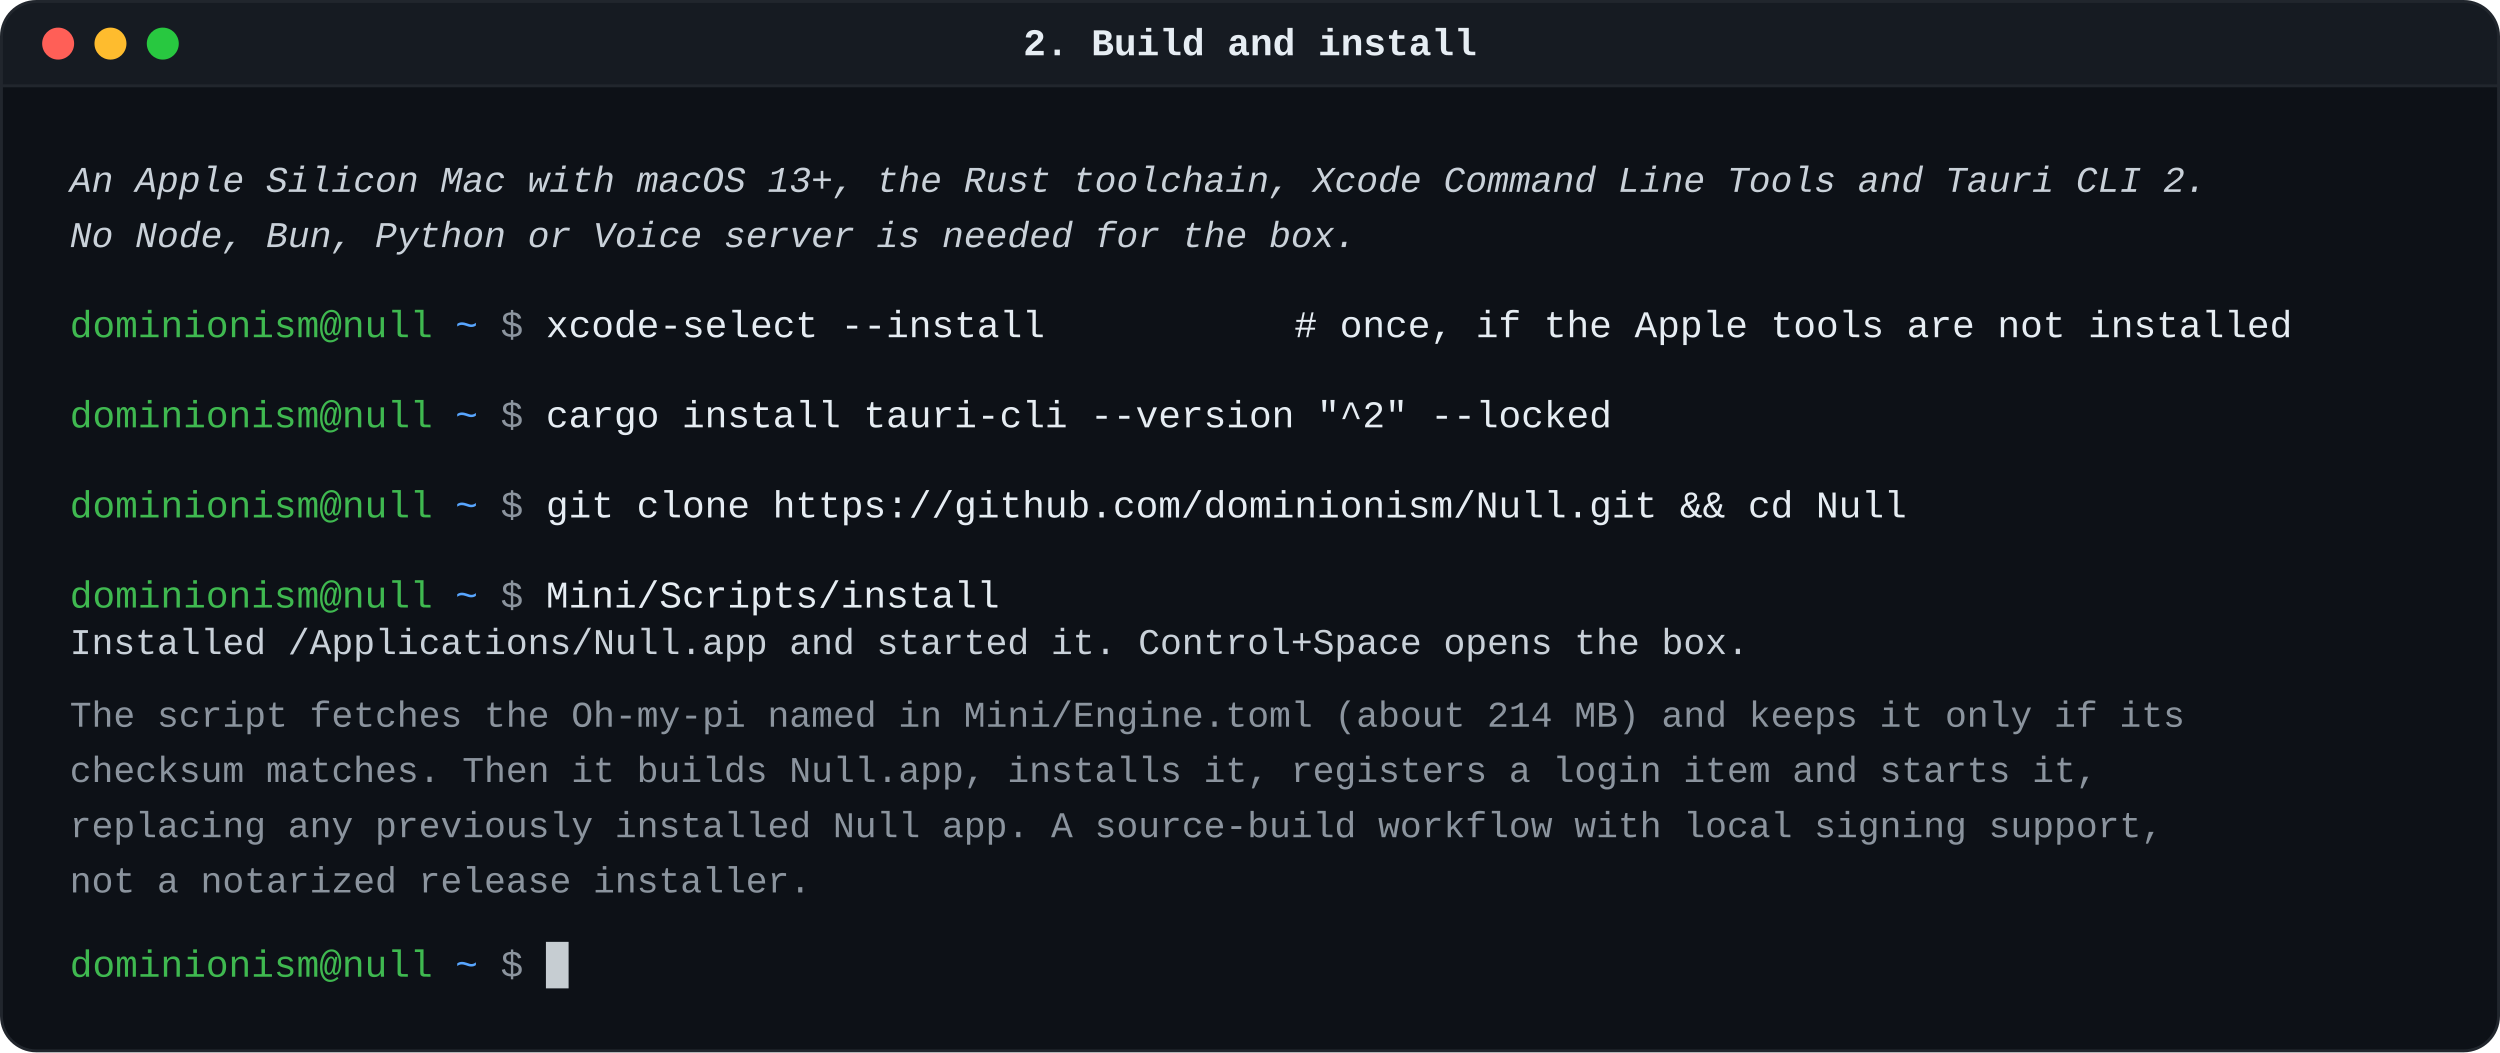
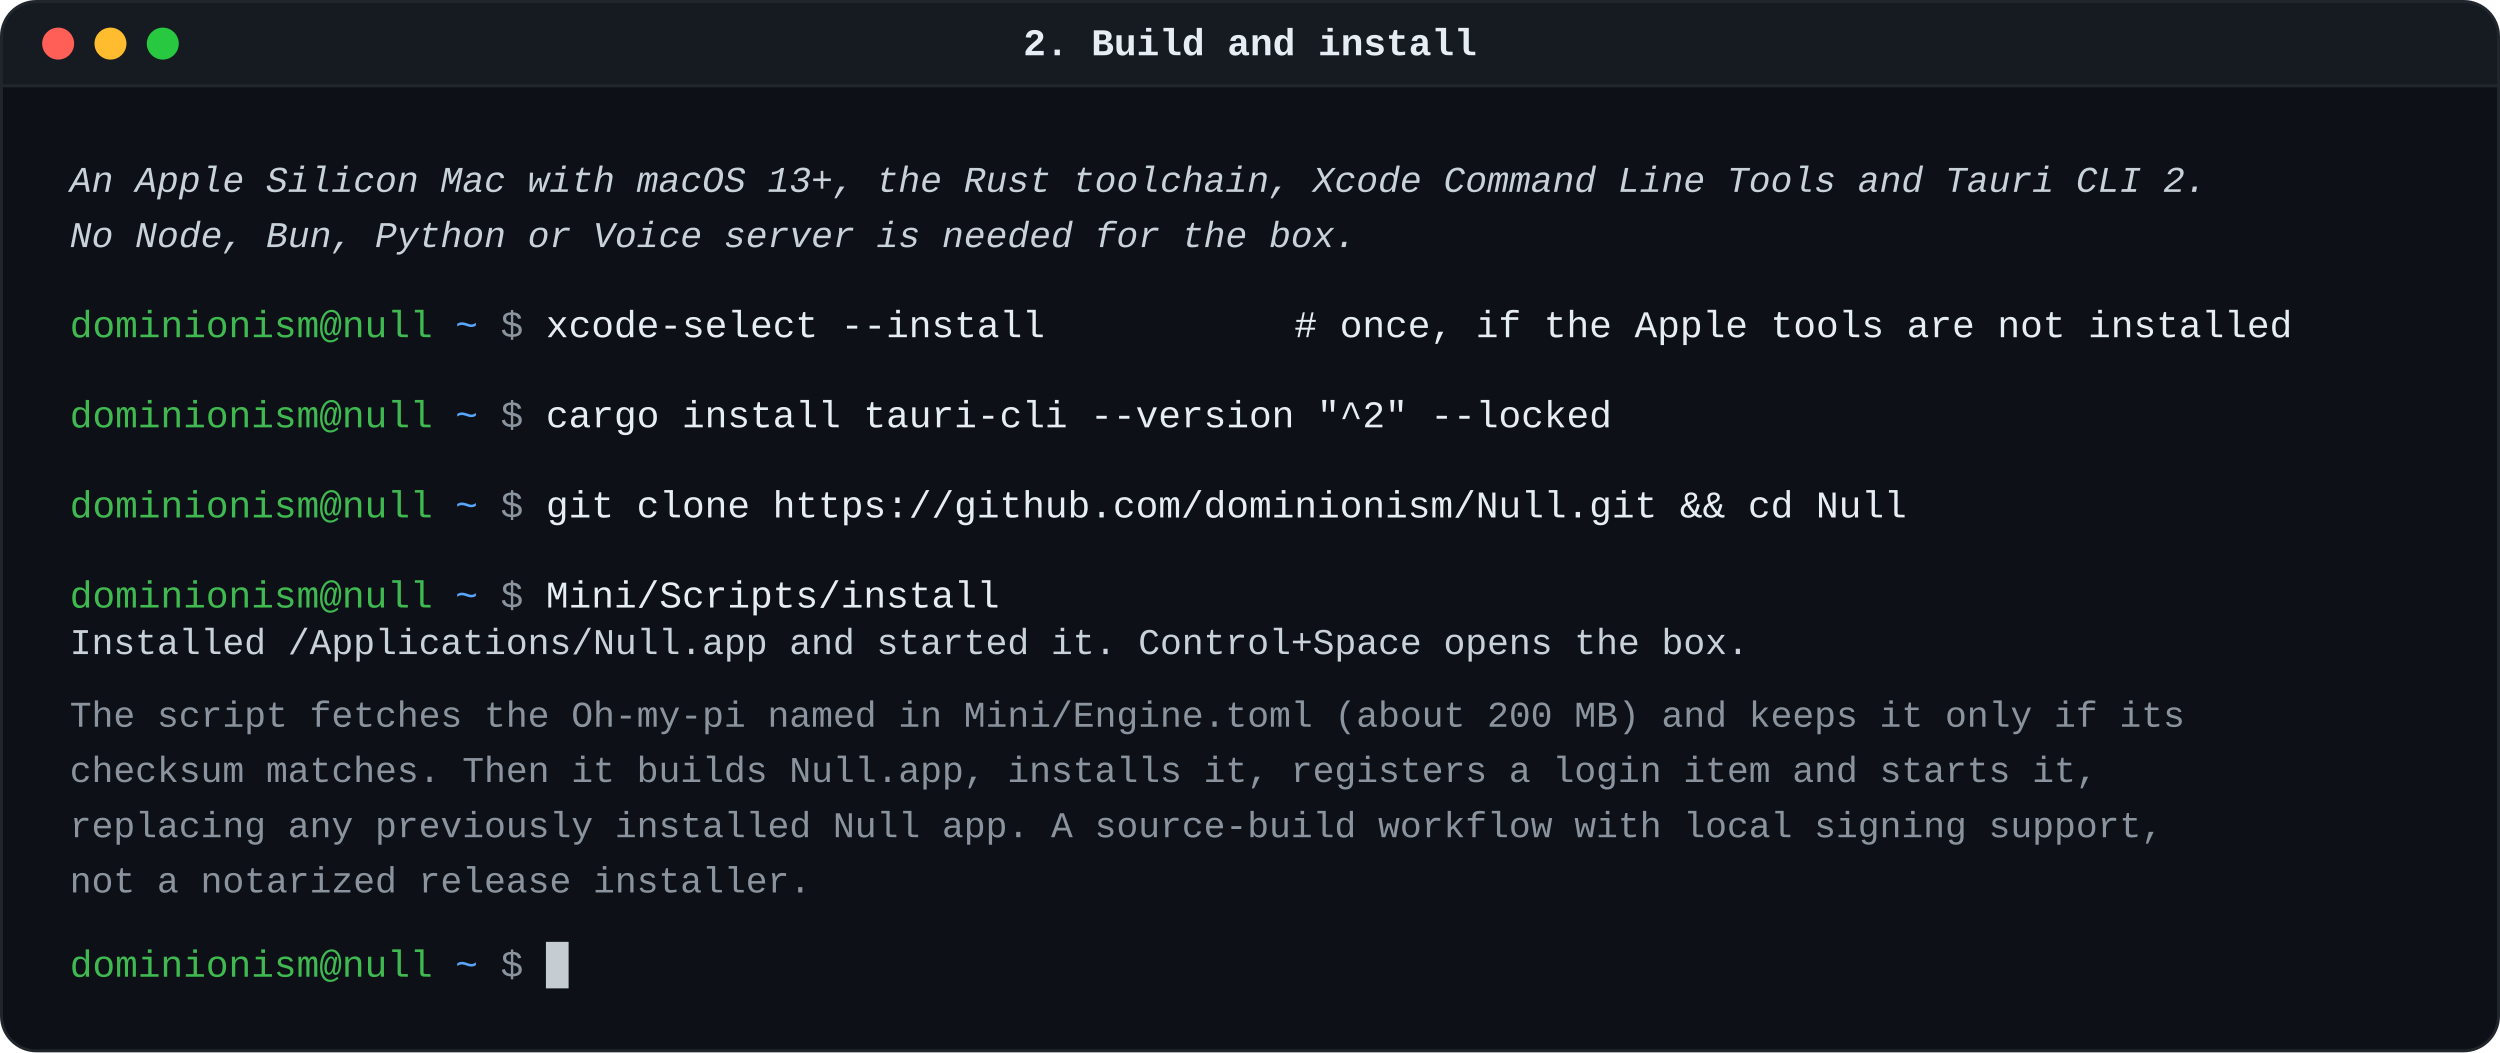
- <svg xmlns="http://www.w3.org/2000/svg" viewBox="0 0 860 362" width="860" height="362" fill="none" role="img" aria-label="2. Build and install. An Apple Silicon Mac with macOS 13+, the Rust toolchain, Xcode Command Line Tools and Tauri CLI 2. No Node, Bun, Python or Voice server is needed for the box. $ xcode-select --install           # once, if the Apple tools are not installed $ cargo install tauri-cli --version &quot;^2&quot; --locked $ git clone https://github.com/dominionism/Null.git &amp;&amp; cd Null $ Mini/Scripts/install The script fetches the Oh-my-pi named in Mini/Engine.toml (about 214 MB) and keeps it only if its checksum matches. Then it builds Null.app, installs it, registers a login item and starts it, replacing any previously installed Null app. A source-build workflow with local signing support, not a notarized release installer.">
+ <svg xmlns="http://www.w3.org/2000/svg" viewBox="0 0 860 362" width="860" height="362" fill="none" role="img" aria-label="2. Build and install. An Apple Silicon Mac with macOS 13+, the Rust toolchain, Xcode Command Line Tools and Tauri CLI 2. No Node, Bun, Python or Voice server is needed for the box. $ xcode-select --install           # once, if the Apple tools are not installed $ cargo install tauri-cli --version &quot;^2&quot; --locked $ git clone https://github.com/dominionism/Null.git &amp;&amp; cd Null $ Mini/Scripts/install The script fetches the Oh-my-pi named in Mini/Engine.toml (about 200 MB) and keeps it only if its checksum matches. Then it builds Null.app, installs it, registers a login item and starts it, replacing any previously installed Null app. A source-build workflow with local signing support, not a notarized release installer.">
  <style>
    text { font-family: ui-monospace,SFMono-Regular,'SF Mono',Menlo,Consolas,'Liberation Mono',monospace; }
    .rise { animation: rise .35s ease-out both; }
    .fade { animation: fade .4s ease-out both; }
    .blink { animation: blink 1.1s steps(1) infinite; }
    @keyframes rise { from { opacity: 0; transform: translateY(4px); } }
    @keyframes fade { from { opacity: 0; } }
    @keyframes blink { 50% { opacity: 0; } }
    @keyframes hold { 0%, 99.9% { opacity: 1; } 100% { opacity: 0; } }
    @media (prefers-reduced-motion: reduce) { * { animation: none !important; } }
    .c0 { opacity: 0; transform: translateX(600.6px); animation: c0 4.235s steps(77, end) 0.350s both, hold 4.835s linear both; }
    @keyframes c0 { from { transform: translateX(0); } }
    .c1 { opacity: 0; transform: translateX(366.6px); animation: c1 2.585s steps(47, end) 5.335s both, hold 8.170s linear both; }
    @keyframes c1 { from { transform: translateX(0); } }
    .c2 { opacity: 0; transform: translateX(468.0px); animation: c2 3.300s steps(60, end) 8.670s both, hold 12.220s linear both; }
    @keyframes c2 { from { transform: translateX(0); } }
    .c3 { opacity: 0; transform: translateX(156.0px); animation: c3 1.100s steps(20, end) 12.720s both, hold 14.070s linear both; }
    @keyframes c3 { from { transform: translateX(0); } }
  </style>
  <clipPath id="win">
    <rect x="0.5" y="0.5" width="859" height="361" rx="12" />
  </clipPath>
  <g clip-path="url(#win)">
    <rect width="860" height="362" fill="#0D1117" />
    <rect width="860" height="30" fill="#161B22" />
    <path d="M0 29.5H860" stroke="#21262D" />
    <circle cx="20" cy="15.0" r="5.5" fill="#FF5F57" />
    <circle cx="38" cy="15.0" r="5.5" fill="#FEBC2E" />
    <circle cx="56" cy="15.0" r="5.5" fill="#28C840" />
    <text x="430.0" y="19.0" font-size="13" font-weight="600" fill="#E6EDF3" text-anchor="middle">2. Build and install</text>
    <text x="24" y="66.0" font-size="12.5" fill="#C9D1D9" font-style="italic">An Apple Silicon Mac with macOS 13+, the Rust toolchain, Xcode Command Line Tools and Tauri CLI 2.</text>
    <text x="24" y="85.0" font-size="12.5" fill="#C9D1D9" font-style="italic">No Node, Bun, Python or Voice server is needed for the box.</text>
    <text x="24.0" y="116" font-size="13" fill="#3FB950" textLength="124.8" lengthAdjust="spacing">dominionism@null</text>
    <text x="156.6" y="116" font-size="13" fill="#58A6FF">~</text>
    <text x="172.2" y="116" font-size="13" fill="#8B949E">$</text>
    <text x="187.8" y="116" font-size="13" fill="#E6EDF3" textLength="600.6" lengthAdjust="spacing" xml:space="preserve">xcode-select --install           # once, if the Apple tools are not installed</text>
    <clipPath id="c0-clip">
      <rect x="187.8" y="103" width="608.4" height="18" />
    </clipPath>
    <g clip-path="url(#c0-clip)">
      <g class="c0">
        <rect x="187.8" y="103" width="600.6" height="18" fill="#0D1117" />
        <rect x="187.8" y="104" width="7.8" height="16" fill="#E6EDF3" opacity=".85" />
      </g>
    </g>
    <text x="24.0" y="147" font-size="13" fill="#3FB950" textLength="124.8" lengthAdjust="spacing">dominionism@null</text>
    <text x="156.6" y="147" font-size="13" fill="#58A6FF">~</text>
    <text x="172.2" y="147" font-size="13" fill="#8B949E">$</text>
    <text x="187.8" y="147" font-size="13" fill="#E6EDF3" textLength="366.6" lengthAdjust="spacing" xml:space="preserve">cargo install tauri-cli --version "^2" --locked</text>
    <clipPath id="c1-clip">
      <rect x="187.8" y="134" width="374.4" height="18" />
    </clipPath>
    <g clip-path="url(#c1-clip)">
      <g class="c1">
        <rect x="187.8" y="134" width="366.6" height="18" fill="#0D1117" />
        <rect x="187.8" y="135" width="7.8" height="16" fill="#E6EDF3" opacity=".85" />
      </g>
    </g>
    <text x="24.0" y="178" font-size="13" fill="#3FB950" textLength="124.8" lengthAdjust="spacing">dominionism@null</text>
    <text x="156.6" y="178" font-size="13" fill="#58A6FF">~</text>
    <text x="172.2" y="178" font-size="13" fill="#8B949E">$</text>
    <text x="187.8" y="178" font-size="13" fill="#E6EDF3" textLength="468.0" lengthAdjust="spacing" xml:space="preserve">git clone https://github.com/dominionism/Null.git &amp;&amp; cd Null</text>
    <clipPath id="c2-clip">
      <rect x="187.8" y="165" width="475.8" height="18" />
    </clipPath>
    <g clip-path="url(#c2-clip)">
      <g class="c2">
        <rect x="187.8" y="165" width="468.0" height="18" fill="#0D1117" />
        <rect x="187.8" y="166" width="7.8" height="16" fill="#E6EDF3" opacity=".85" />
      </g>
    </g>
    <text x="24.0" y="209" font-size="13" fill="#3FB950" textLength="124.8" lengthAdjust="spacing">dominionism@null</text>
    <text x="156.6" y="209" font-size="13" fill="#58A6FF">~</text>
    <text x="172.2" y="209" font-size="13" fill="#8B949E">$</text>
    <text x="187.8" y="209" font-size="13" fill="#E6EDF3" textLength="156.0" lengthAdjust="spacing" xml:space="preserve">Mini/Scripts/install</text>
    <clipPath id="c3-clip">
      <rect x="187.8" y="196" width="163.8" height="18" />
    </clipPath>
    <g clip-path="url(#c3-clip)">
      <g class="c3">
        <rect x="187.8" y="196" width="156.0" height="18" fill="#0D1117" />
        <rect x="187.8" y="197" width="7.8" height="16" fill="#E6EDF3" opacity=".85" />
      </g>
    </g>
    <g class="rise" style="animation-delay:14.420s">
      <text xml:space="preserve" x="24" y="225.0" font-size="12.5" fill="#C9D1D9">Installed /Applications/Null.app and started it. Control+Space opens the box.</text>
    </g>
-     <text x="24" y="250.0" font-size="12.5" fill="#8B949E">The script fetches the Oh-my-pi named in Mini/Engine.toml (about 214 MB) and keeps it only if its</text>
+     <text x="24" y="250.0" font-size="12.5" fill="#8B949E">The script fetches the Oh-my-pi named in Mini/Engine.toml (about 200 MB) and keeps it only if its</text>
    <text x="24" y="269.0" font-size="12.5" fill="#8B949E">checksum matches. Then it builds Null.app, installs it, registers a login item and starts it,</text>
    <text x="24" y="288.0" font-size="12.5" fill="#8B949E">replacing any previously installed Null app. A source-build workflow with local signing support,</text>
    <text x="24" y="307.0" font-size="12.5" fill="#8B949E">not a notarized release installer.</text>
    <g class="fade" style="animation-delay:14.520s">
      <text x="24.0" y="336" font-size="13" fill="#3FB950" textLength="124.8" lengthAdjust="spacing">dominionism@null</text>
      <text x="156.6" y="336" font-size="13" fill="#58A6FF">~</text>
      <text x="172.2" y="336" font-size="13" fill="#8B949E">$</text>
      <rect class="blink" x="187.8" y="324" width="7.8" height="16" fill="#E6EDF3" opacity=".85" />
    </g>
  </g>
  <rect x="0.5" y="0.5" width="859" height="361" rx="12" stroke="#21262D" />
</svg>
